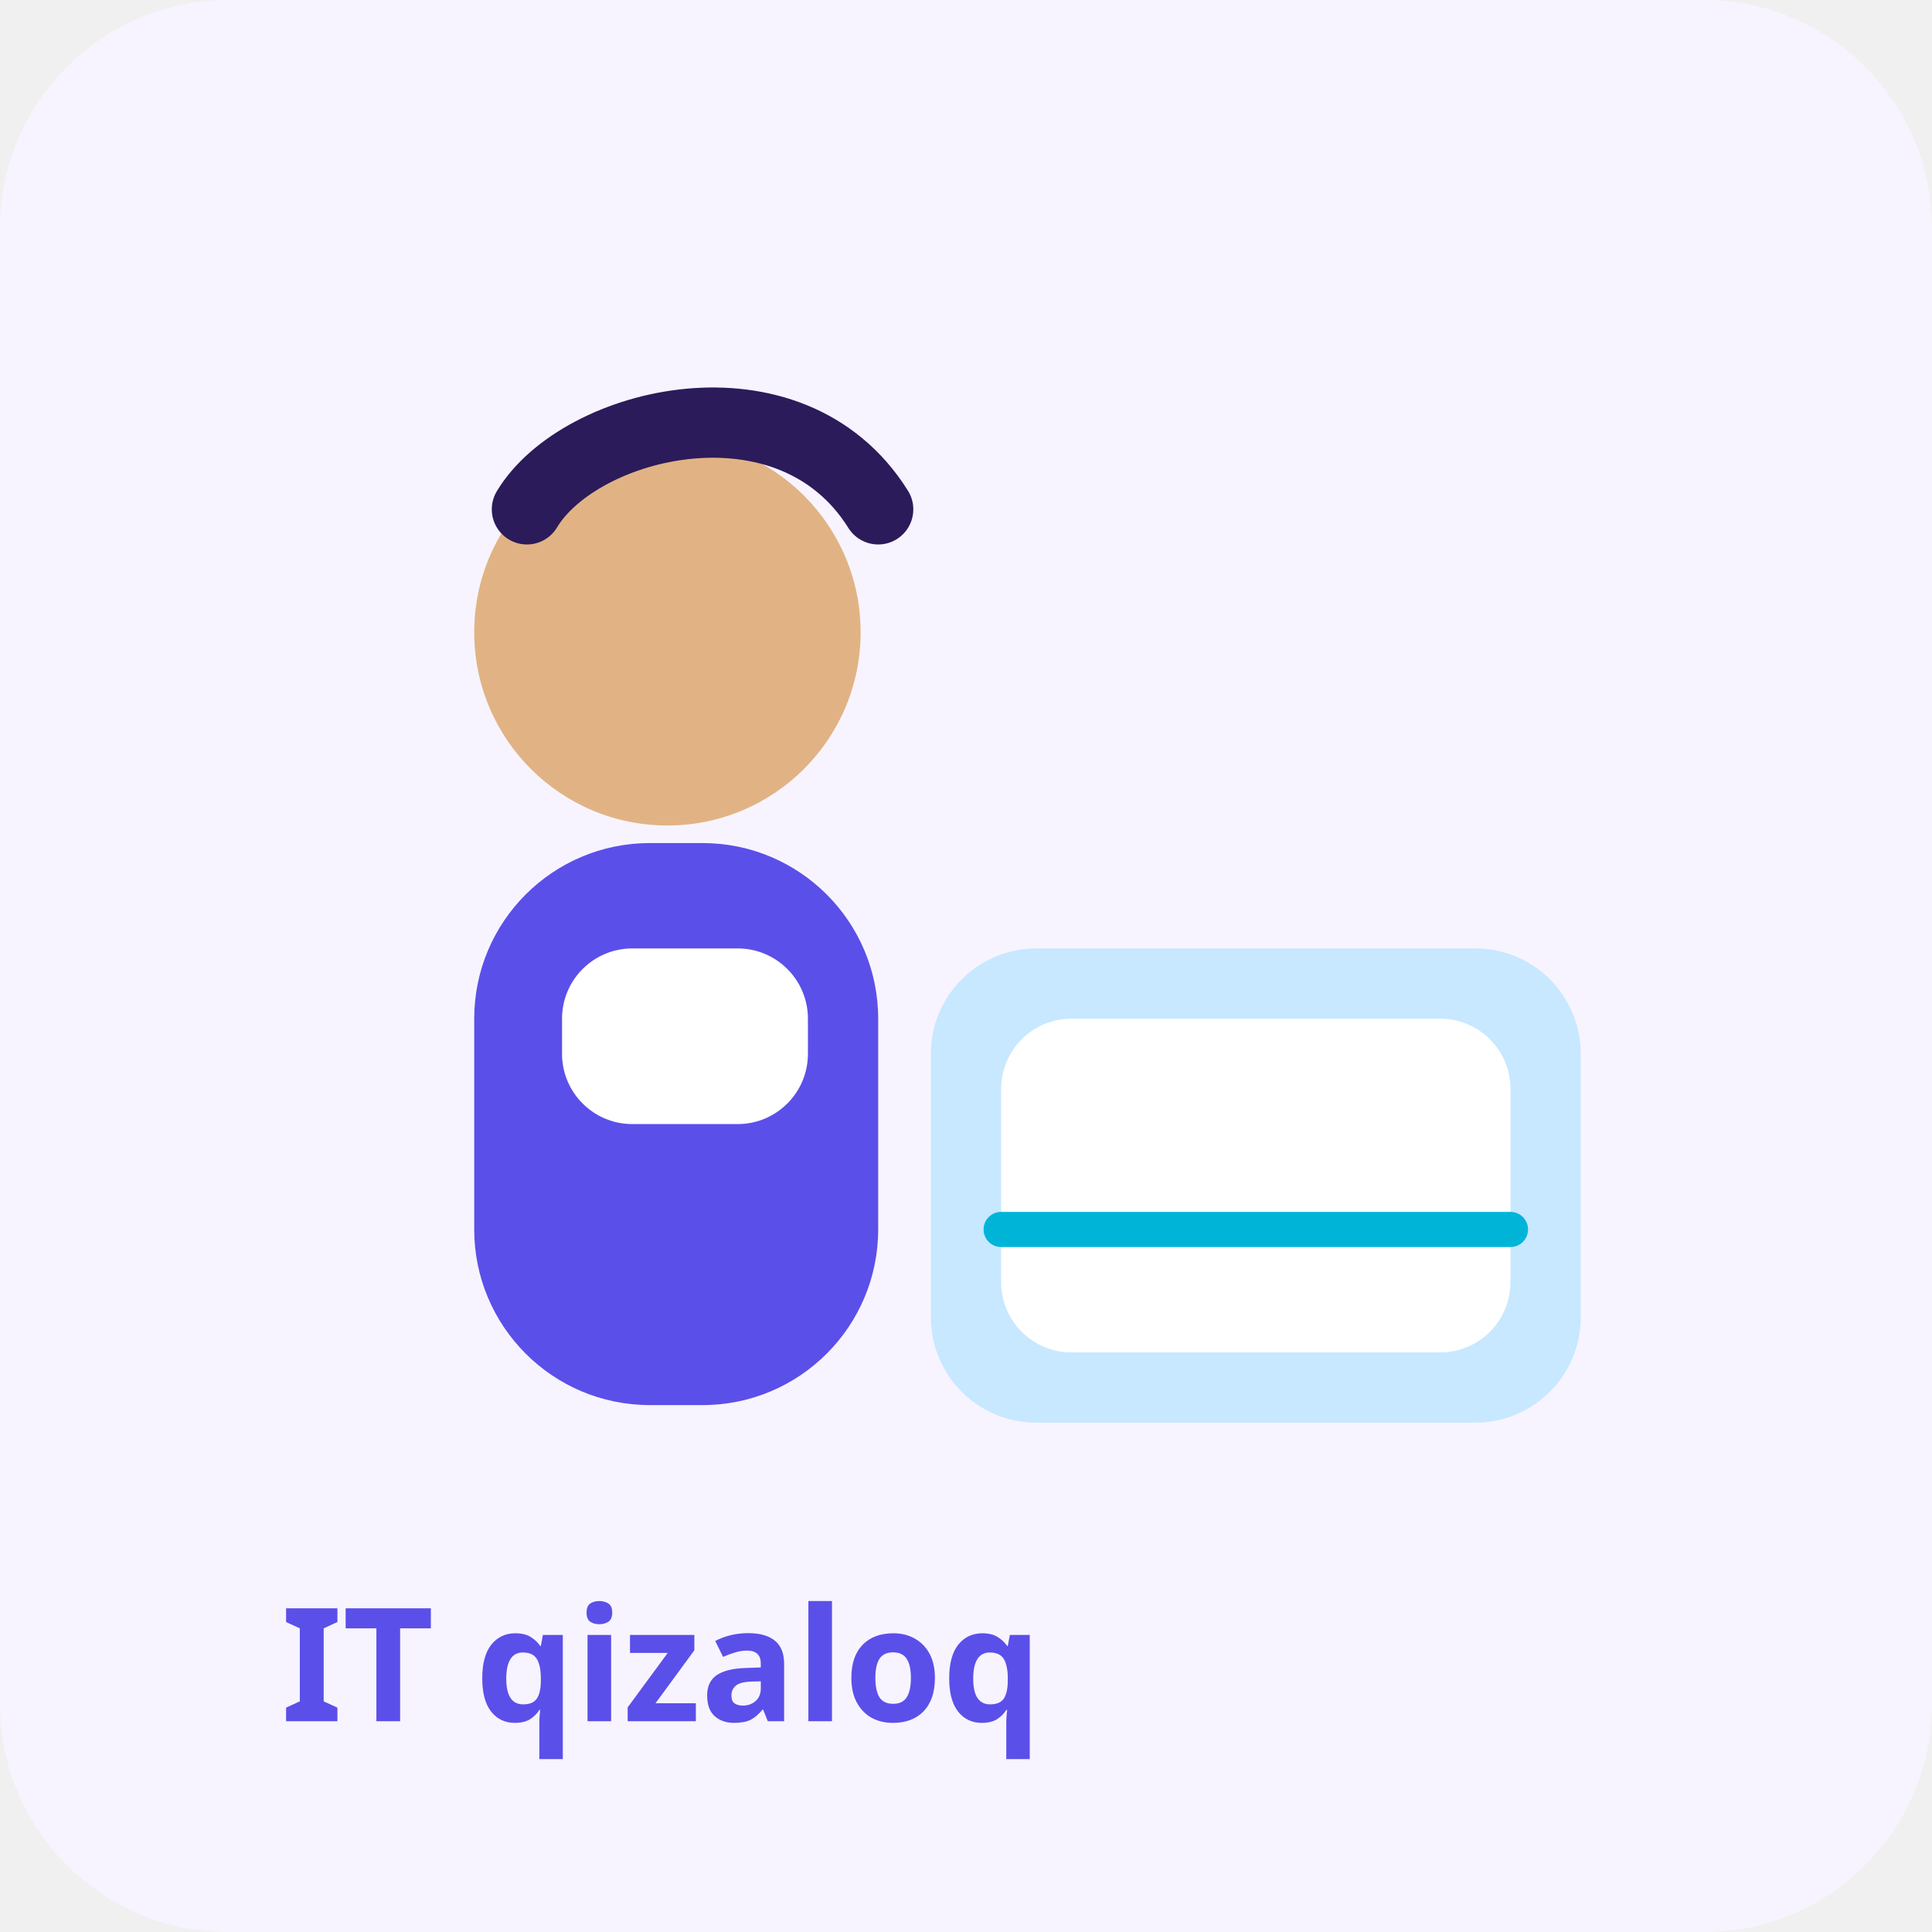
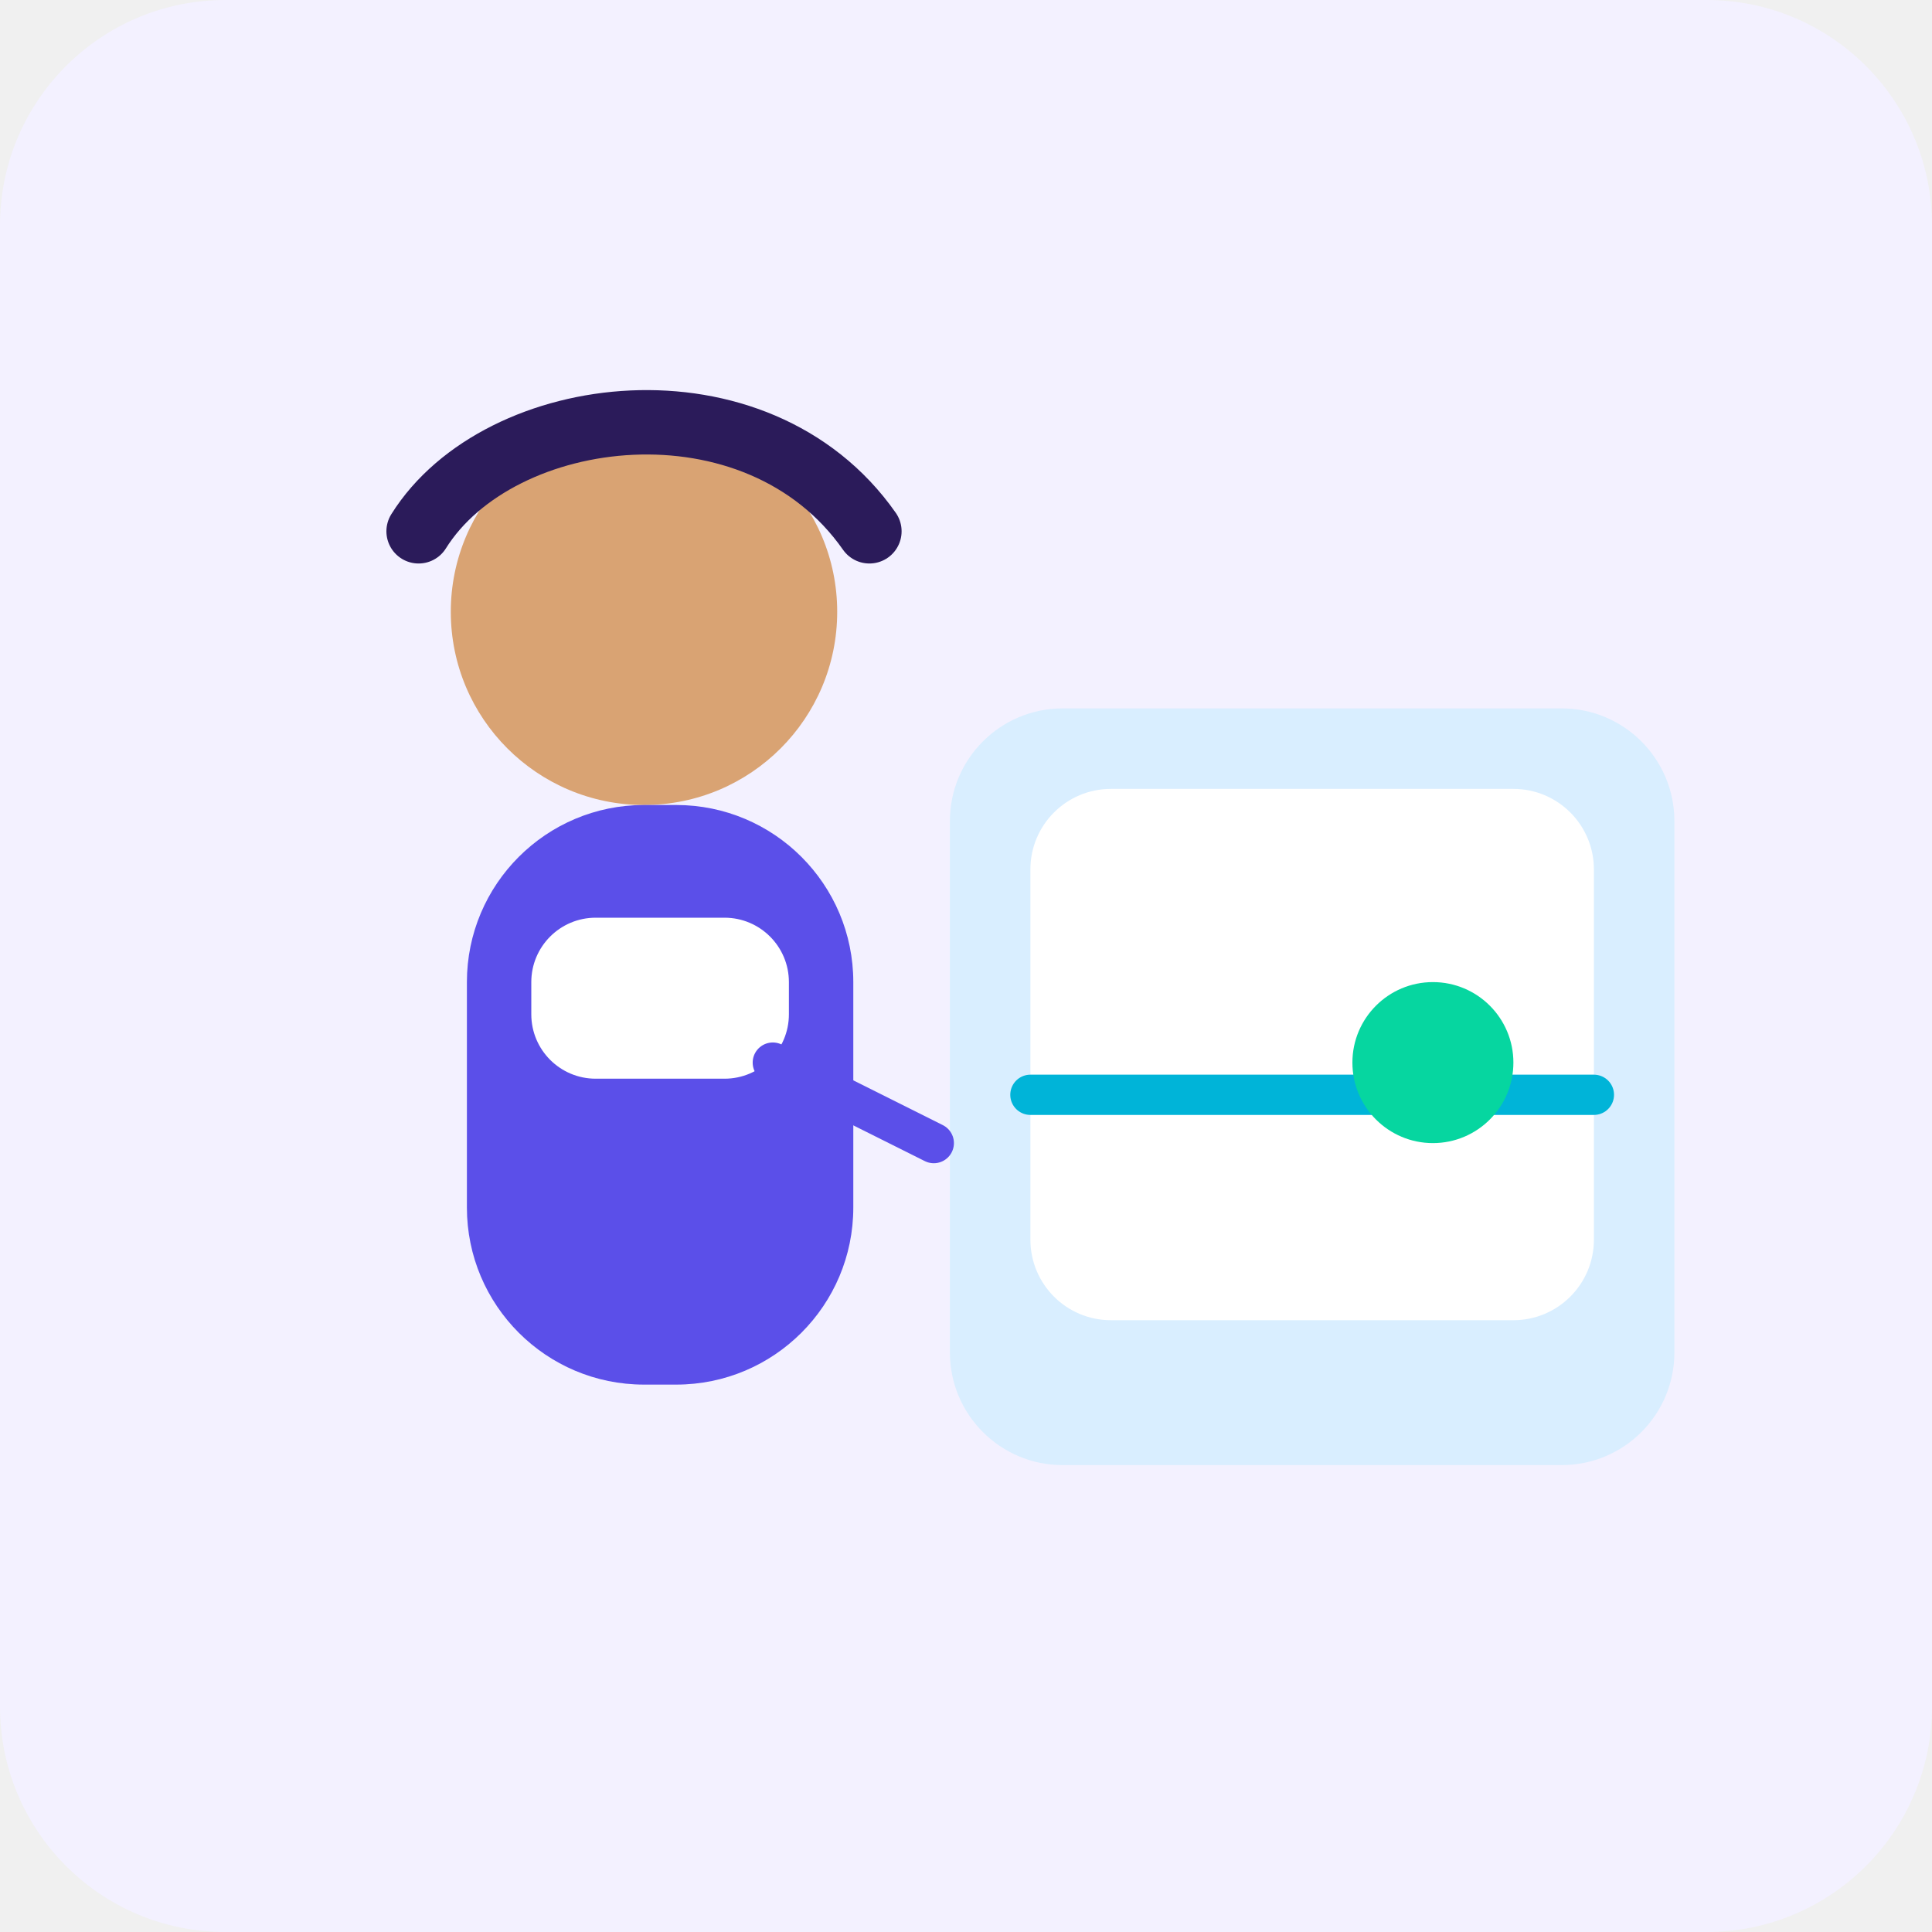
- <svg xmlns="http://www.w3.org/2000/svg" viewBox="0 0 220 220" fill="none">
-   <rect width="220" height="220" rx="26" fill="#F7F4FF" />
-   <circle cx="76" cy="72" r="22" fill="#E1B384" />
-   <rect x="54" y="96" width="46" height="64" rx="20" fill="#5B4FE9" />
-   <rect x="64" y="108" width="28" height="20" rx="8" fill="#fff" />
-   <rect x="106" y="108" width="74" height="54" rx="12" fill="#C7E8FF" />
-   <rect x="114" y="116" width="58" height="38" rx="8" fill="#fff" />
-   <path d="M114 140h58" stroke="#00B4D8" stroke-width="4" stroke-linecap="round" />
-   <path d="M60 58c6-10 30-16 40 0" stroke="#2B1B5A" stroke-width="8" stroke-linecap="round" />
-   <text x="32" y="196" fill="#5B4FE9" font-size="18" font-family="Nunito, sans-serif" font-weight="800">IT qizaloq</text>
+ <svg xmlns="http://www.w3.org/2000/svg" viewBox="0 0 240 240" fill="none">
+   <rect width="240" height="240" rx="28" fill="#F3F1FF" />
+   <circle cx="80" cy="76" r="24" fill="#D9A373" />
+   <path d="M52 66c10-16 42-20 56 0" stroke="#2B1B5A" stroke-width="8" stroke-linecap="round" />
+   <rect x="58" y="100" width="48" height="72" rx="22" fill="#5B4FE9" />
+   <rect x="66" y="114" width="32" height="20" rx="8" fill="#fff" />
+   <rect x="118" y="88" width="90" height="94" rx="14" fill="#D9EEFF" />
+   <rect x="128" y="98" width="70" height="66" rx="10" fill="#fff" />
+   <path d="M128 136h70" stroke="#00B4D8" stroke-width="5" stroke-linecap="round" />
+   <circle cx="178" cy="132" r="10" fill="#06D6A0" />
+   <path d="M96 132l20 10" stroke="#5B4FE9" stroke-width="5" stroke-linecap="round" />
</svg>
